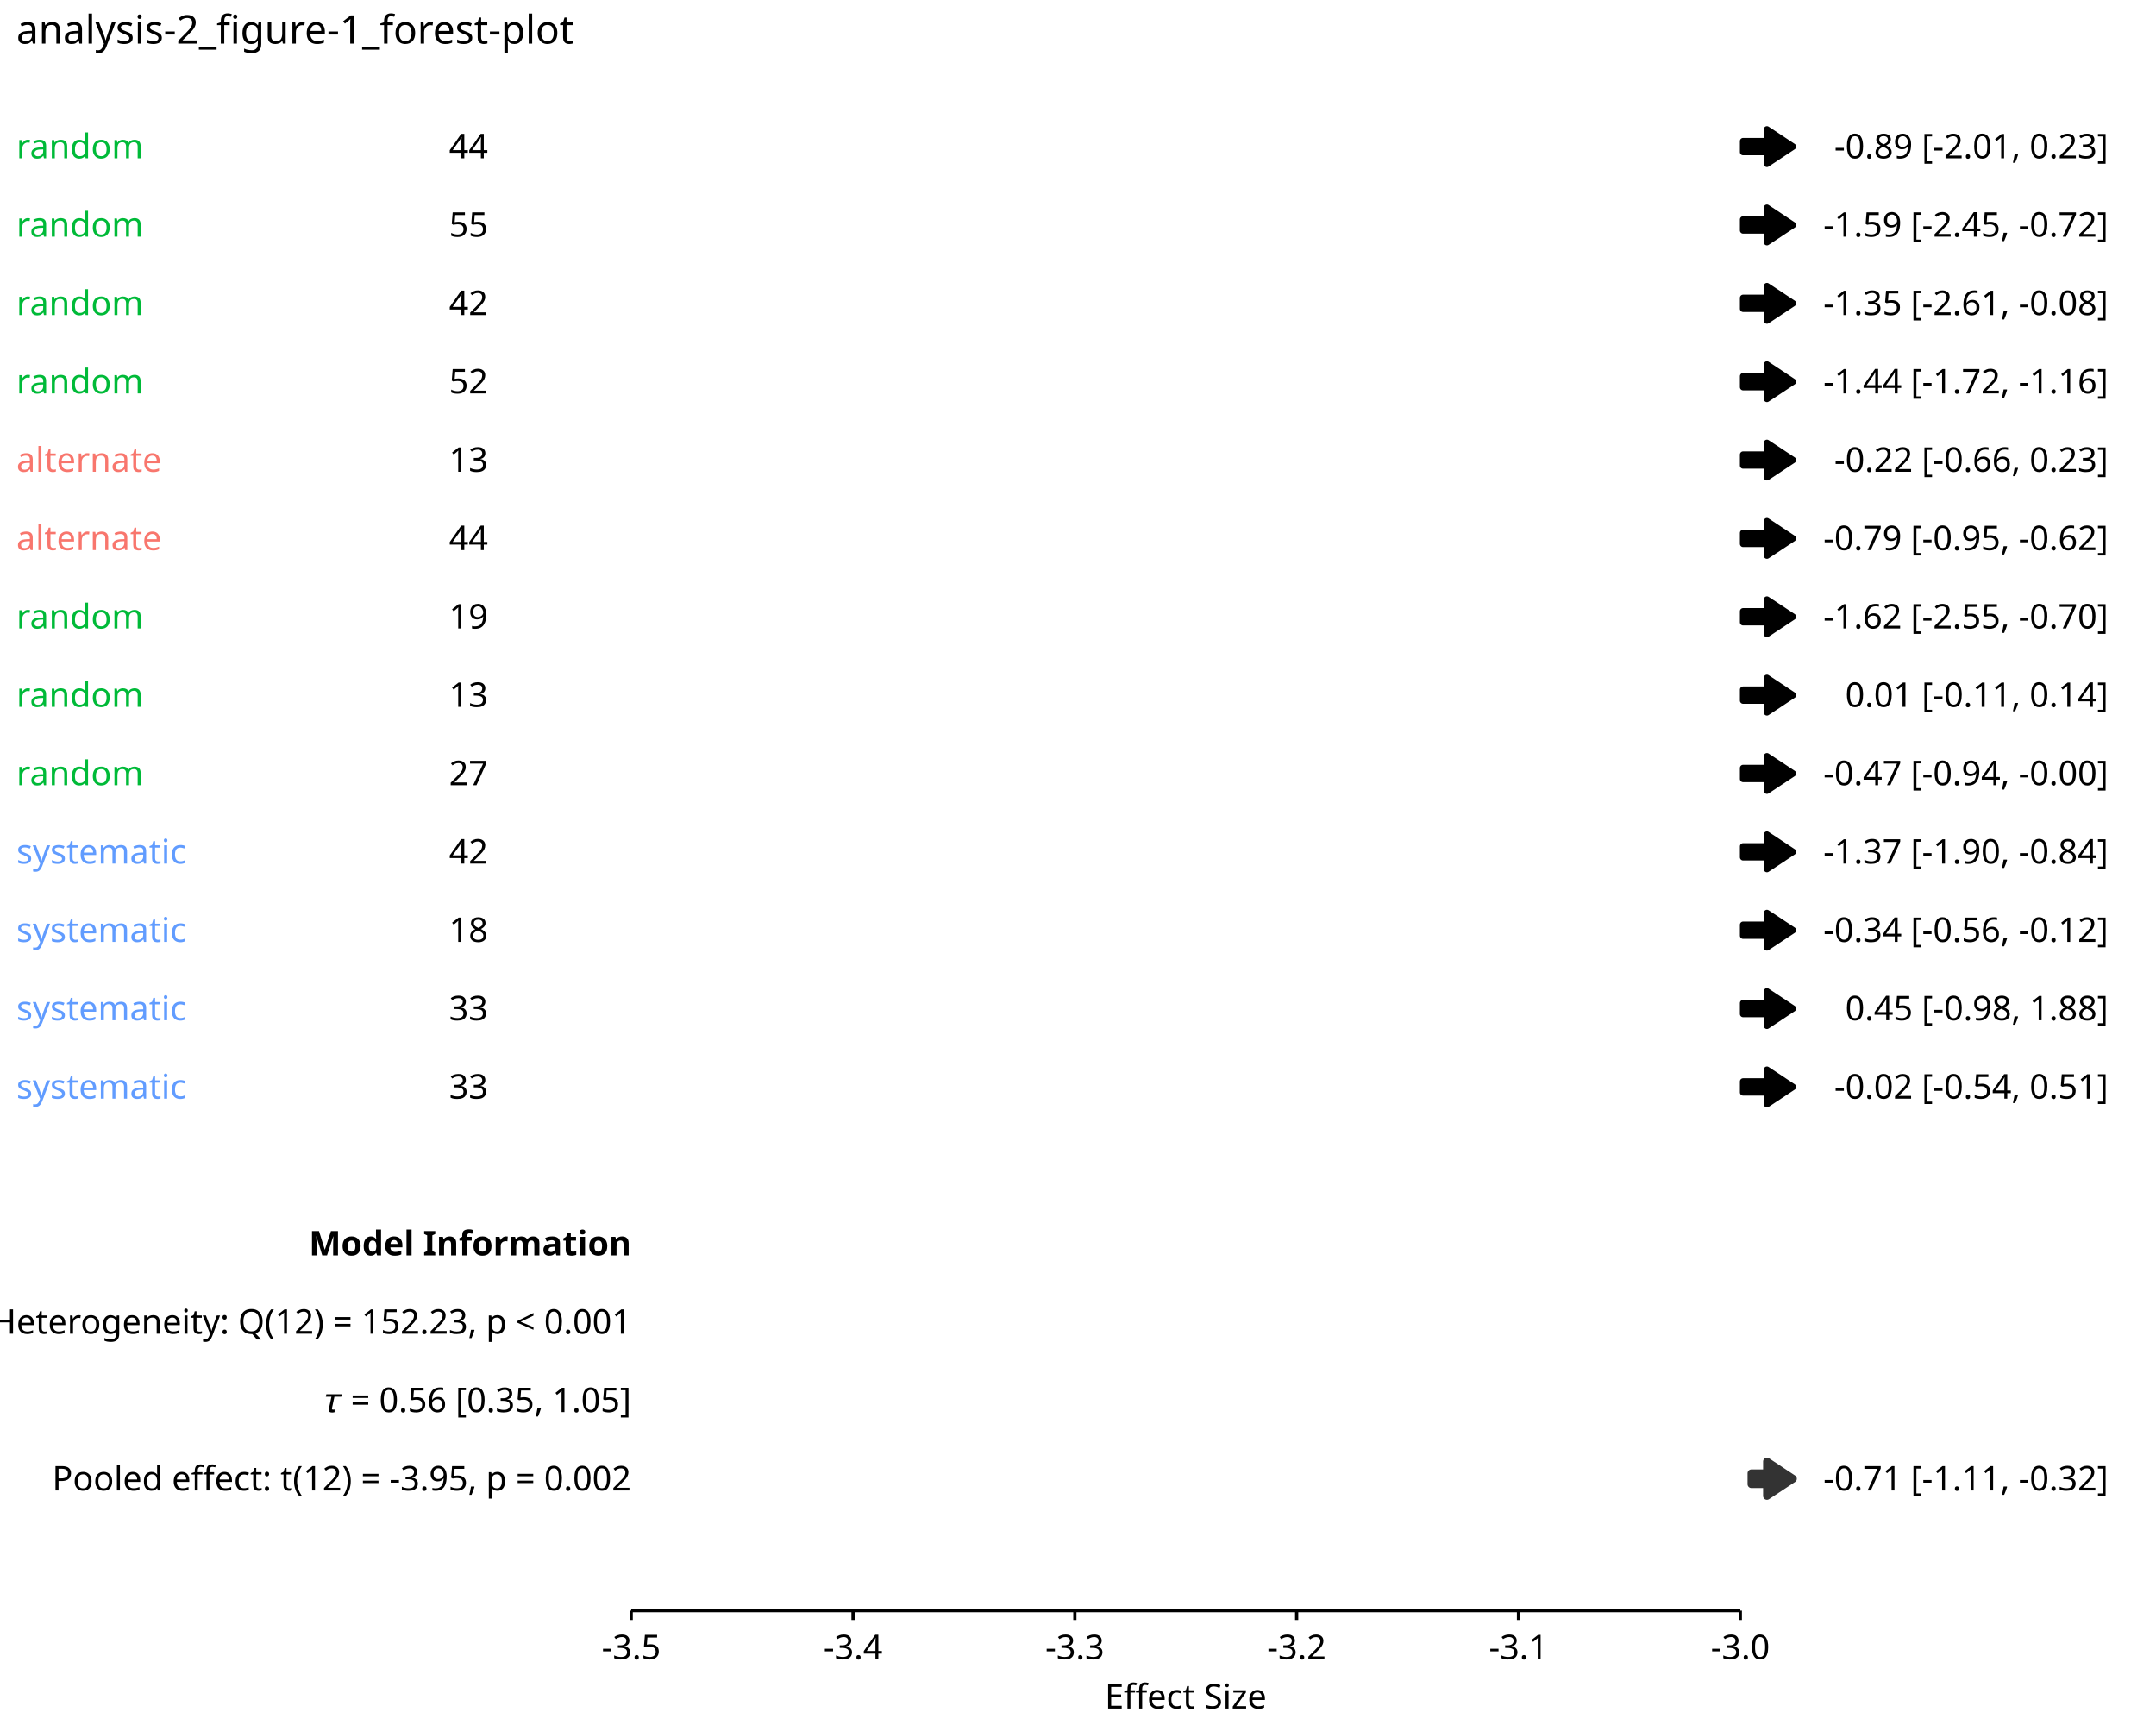
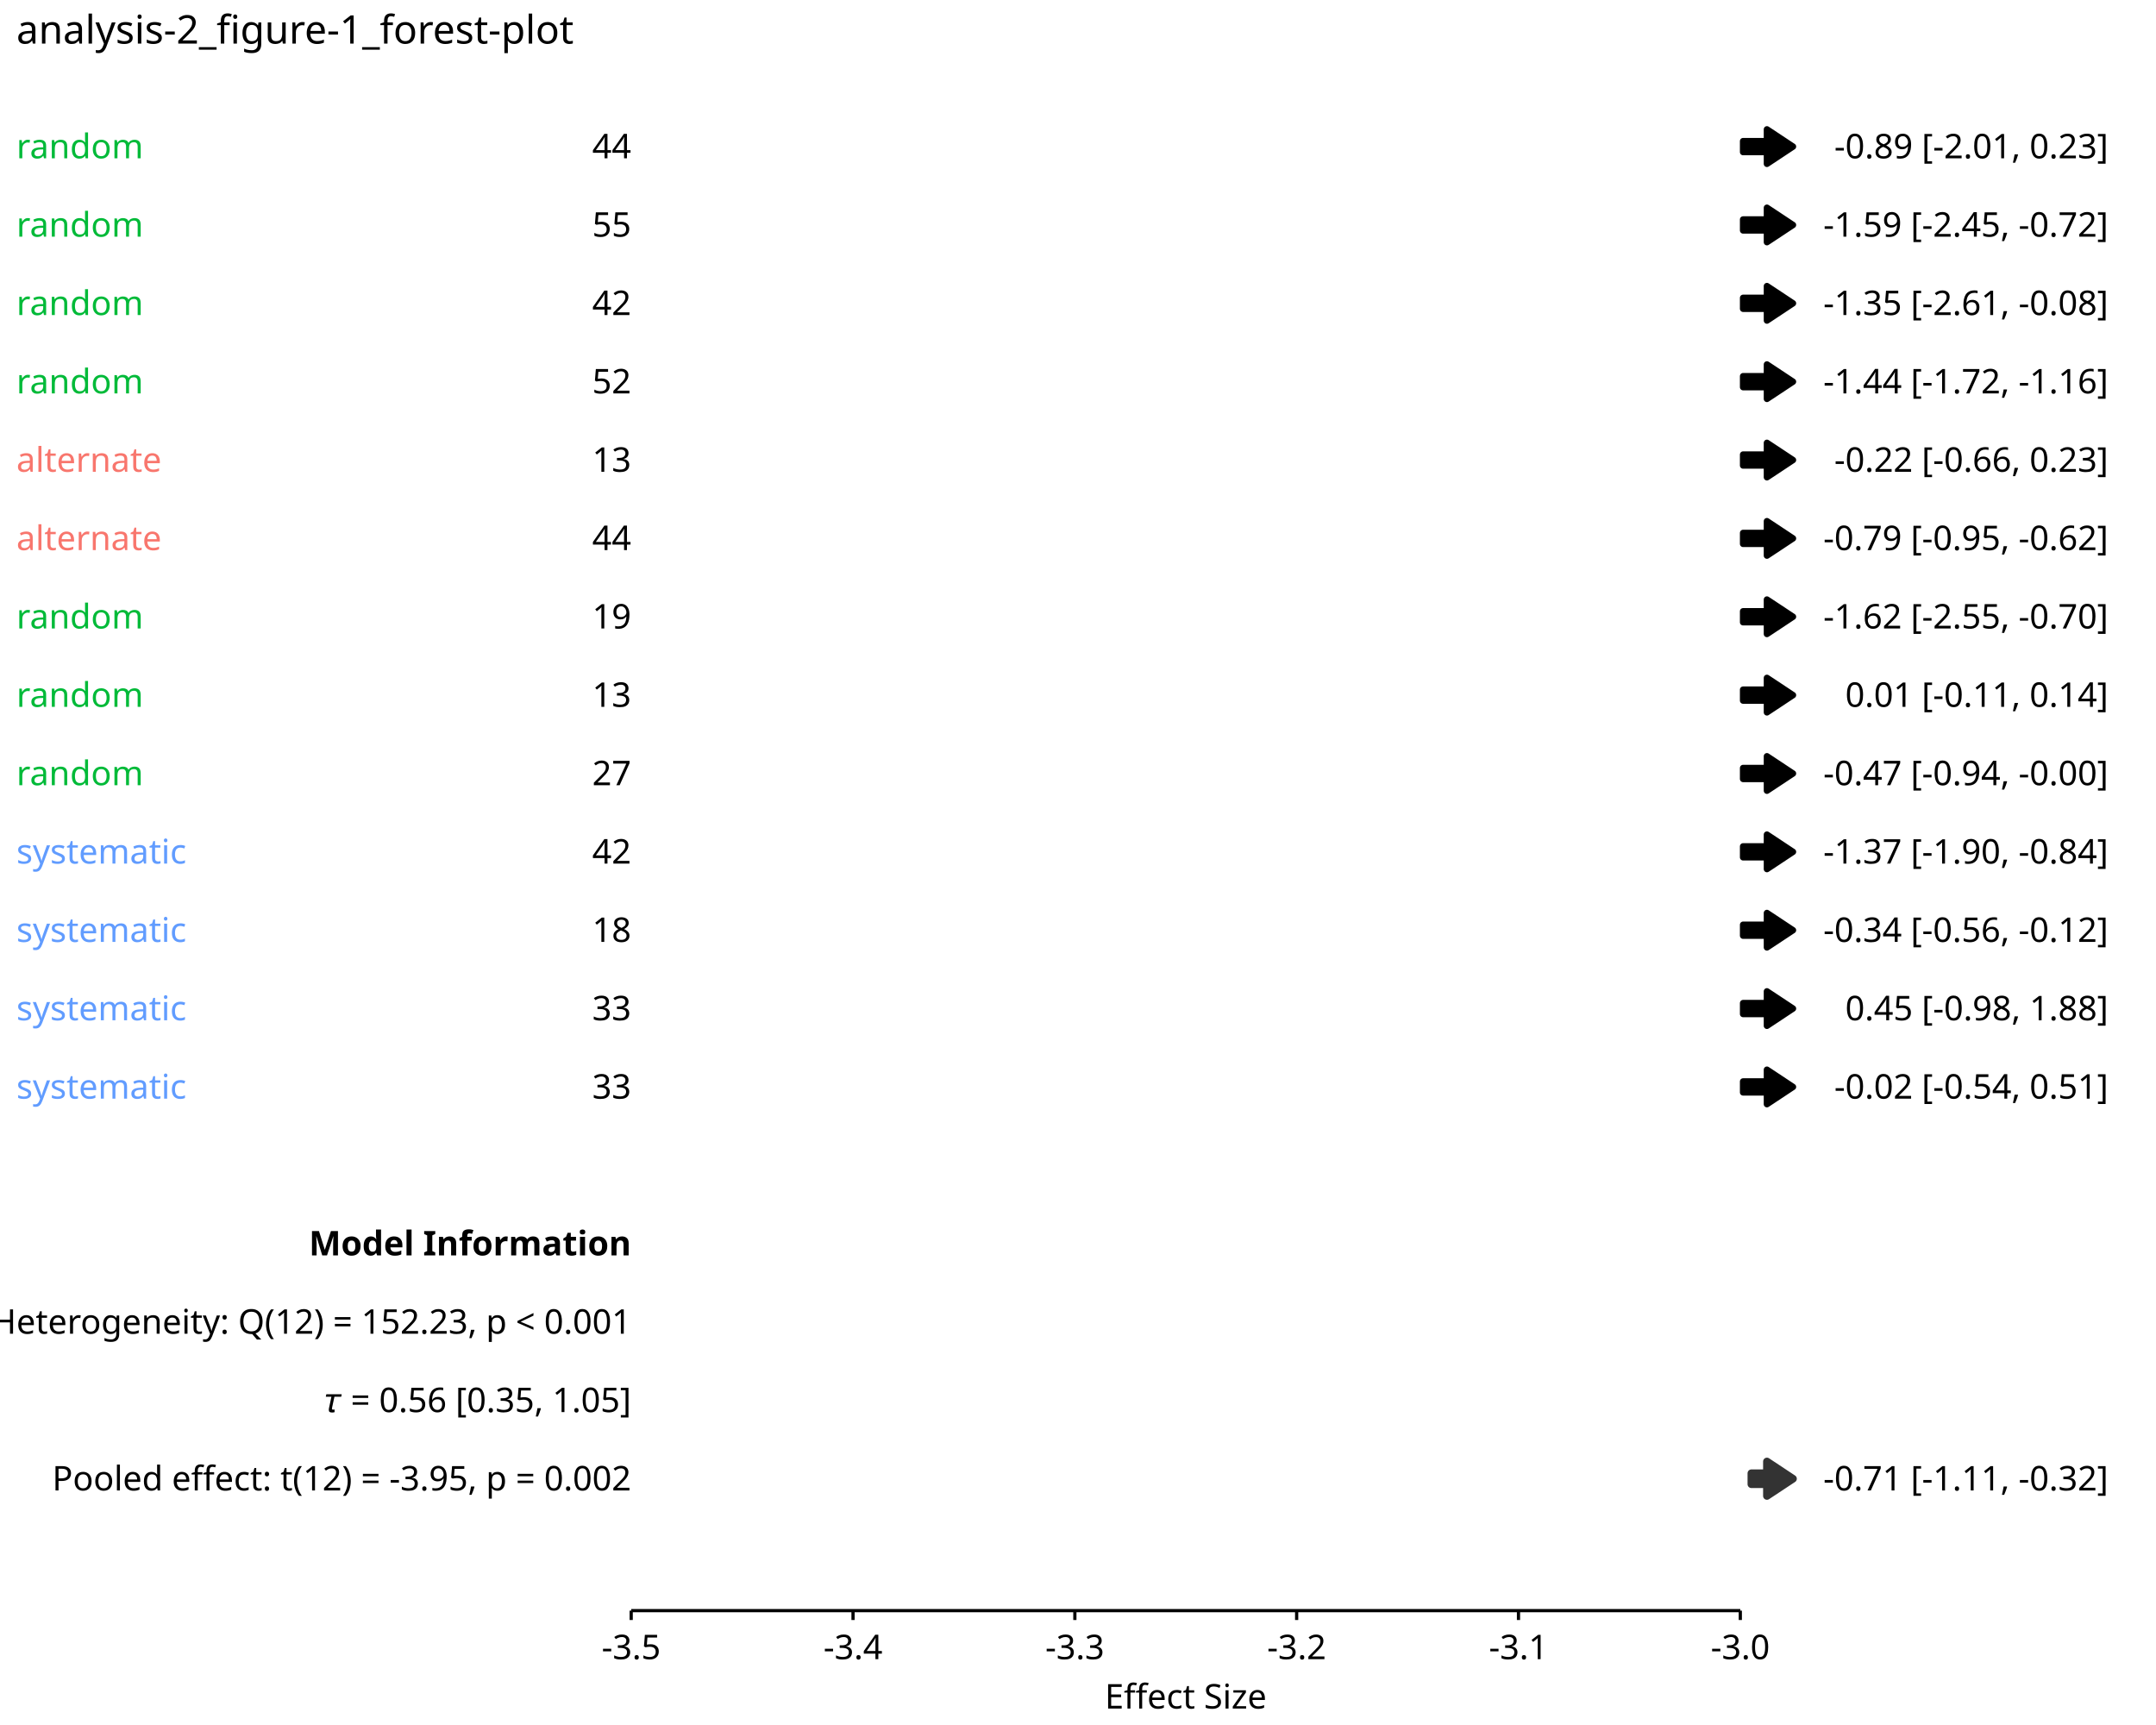
<svg xmlns="http://www.w3.org/2000/svg" class="svglite" data-engine-version="2.0" width="720.00pt" height="576.00pt" viewBox="0 0 720.00 576.00">
  <defs>
    <style type="text/css">
    .svglite line, .svglite polyline, .svglite polygon, .svglite path, .svglite rect, .svglite circle {
      fill: none;
      stroke: #000000;
      stroke-linecap: round;
      stroke-linejoin: round;
      stroke-miterlimit: 10.00;
    }
  </style>
  </defs>
  <rect width="100%" height="100%" style="stroke: none; fill: #FFFFFF;" />
  <defs>
    <clipPath id="cpMC4wMHw3MjAuMDB8MC4wMHw1NzYuMDA=">
      <rect x="0.00" y="0.00" width="720.00" height="576.00" />
    </clipPath>
  </defs>
  <g clip-path="url(#cpMC4wMHw3MjAuMDB8MC4wMHw1NzYuMDA=)">
    <polygon points="582.11,50.78 590.07,50.78 590.07,54.71 598.77,48.95 590.07,43.19 590.07,47.12 582.11,47.12 " style="stroke-width: 2.13; stroke-linecap: butt; fill: #000000;" />
    <polygon points="582.11,286.27 590.07,286.27 590.07,290.20 598.77,284.44 590.07,278.68 590.07,282.61 582.11,282.61 " style="stroke-width: 2.13; stroke-linecap: butt; fill: #000000;" />
    <polygon points="582.11,312.44 590.07,312.44 590.07,316.36 598.77,310.61 590.07,304.85 590.07,308.78 582.11,308.78 " style="stroke-width: 2.13; stroke-linecap: butt; fill: #000000;" />
    <polygon points="582.11,338.60 590.07,338.60 590.07,342.53 598.77,336.77 590.07,331.02 590.07,334.94 582.11,334.94 " style="stroke-width: 2.13; stroke-linecap: butt; fill: #000000;" />
    <polygon points="582.11,364.77 590.07,364.77 590.07,368.70 598.77,362.94 590.07,357.18 590.07,361.11 582.11,361.11 " style="stroke-width: 2.13; stroke-linecap: butt; fill: #000000;" />
    <polygon points="582.11,76.95 590.07,76.95 590.07,80.87 598.77,75.12 590.07,69.36 590.07,73.28 582.11,73.28 " style="stroke-width: 2.13; stroke-linecap: butt; fill: #000000;" />
    <polygon points="582.11,103.11 590.07,103.11 590.07,107.04 598.77,101.28 590.07,95.52 590.07,99.45 582.11,99.45 " style="stroke-width: 2.13; stroke-linecap: butt; fill: #000000;" />
    <polygon points="582.11,129.28 590.07,129.28 590.07,133.20 598.77,127.45 590.07,121.69 590.07,125.61 582.11,125.61 " style="stroke-width: 2.13; stroke-linecap: butt; fill: #000000;" />
    <polygon points="582.11,155.44 590.07,155.44 590.07,159.37 598.77,153.61 590.07,147.86 590.07,151.78 582.11,151.78 " style="stroke-width: 2.13; stroke-linecap: butt; fill: #000000;" />
    <polygon points="582.11,181.61 590.07,181.61 590.07,185.53 598.77,179.78 590.07,174.02 590.07,177.95 582.11,177.95 " style="stroke-width: 2.13; stroke-linecap: butt; fill: #000000;" />
    <polygon points="582.11,207.78 590.07,207.78 590.07,211.70 598.77,205.94 590.07,200.19 590.07,204.11 582.11,204.11 " style="stroke-width: 2.13; stroke-linecap: butt; fill: #000000;" />
    <polygon points="582.11,233.94 590.07,233.94 590.07,237.87 598.77,232.11 590.07,226.35 590.07,230.28 582.11,230.28 " style="stroke-width: 2.13; stroke-linecap: butt; fill: #000000;" />
    <polygon points="582.11,260.11 590.07,260.11 590.07,264.03 598.77,258.28 590.07,252.52 590.07,256.44 582.11,256.44 " style="stroke-width: 2.13; stroke-linecap: butt; fill: #000000;" />
    <polygon points="581.18,493.77 581.18,485.05 581.18,493.77 581.18,502.49 " style="stroke-width: 1.07; stroke: none; stroke-linecap: butt; fill: #333333;" />
    <polygon points="584.88,495.60 590.07,495.60 590.07,499.52 598.77,493.77 590.07,488.01 590.07,491.94 584.88,491.94 " style="stroke-width: 2.56; stroke: #333333; stroke-linecap: butt; fill: #333333;" />
    <text x="5.48" y="52.87" style="font-size: 11.38px; fill: #00BA38; font-family: sans;" textLength="38.60px" lengthAdjust="spacingAndGlyphs">random</text>
    <text x="5.48" y="79.03" style="font-size: 11.38px; fill: #00BA38; font-family: sans;" textLength="38.60px" lengthAdjust="spacingAndGlyphs">random</text>
    <text x="5.48" y="105.20" style="font-size: 11.38px; fill: #00BA38; font-family: sans;" textLength="38.60px" lengthAdjust="spacingAndGlyphs">random</text>
    <text x="5.48" y="131.36" style="font-size: 11.38px; fill: #00BA38; font-family: sans;" textLength="38.60px" lengthAdjust="spacingAndGlyphs">random</text>
    <text x="5.48" y="157.53" style="font-size: 11.38px; fill: #F8766D; font-family: sans;" textLength="44.29px" lengthAdjust="spacingAndGlyphs">alternate</text>
    <text x="5.48" y="183.69" style="font-size: 11.38px; fill: #F8766D; font-family: sans;" textLength="44.29px" lengthAdjust="spacingAndGlyphs">alternate</text>
    <text x="5.48" y="209.86" style="font-size: 11.38px; fill: #00BA38; font-family: sans;" textLength="38.60px" lengthAdjust="spacingAndGlyphs">random</text>
    <text x="5.48" y="236.03" style="font-size: 11.38px; fill: #00BA38; font-family: sans;" textLength="38.60px" lengthAdjust="spacingAndGlyphs">random</text>
    <text x="5.48" y="262.19" style="font-size: 11.38px; fill: #00BA38; font-family: sans;" textLength="38.60px" lengthAdjust="spacingAndGlyphs">random</text>
    <text x="5.48" y="288.36" style="font-size: 11.38px; fill: #619CFF; font-family: sans;" textLength="53.78px" lengthAdjust="spacingAndGlyphs">systematic</text>
    <text x="5.48" y="314.52" style="font-size: 11.38px; fill: #619CFF; font-family: sans;" textLength="53.78px" lengthAdjust="spacingAndGlyphs">systematic</text>
    <text x="5.48" y="340.69" style="font-size: 11.38px; fill: #619CFF; font-family: sans;" textLength="53.78px" lengthAdjust="spacingAndGlyphs">systematic</text>
    <text x="5.48" y="366.85" style="font-size: 11.38px; fill: #619CFF; font-family: sans;" textLength="53.78px" lengthAdjust="spacingAndGlyphs">systematic</text>
-     <text x="149.96" y="52.87" style="font-size: 11.38px; font-family: sans;" textLength="12.66px" lengthAdjust="spacingAndGlyphs">44</text>
-     <text x="149.96" y="79.03" style="font-size: 11.38px; font-family: sans;" textLength="12.66px" lengthAdjust="spacingAndGlyphs">55</text>
-     <text x="149.96" y="105.20" style="font-size: 11.38px; font-family: sans;" textLength="12.66px" lengthAdjust="spacingAndGlyphs">42</text>
-     <text x="149.96" y="131.36" style="font-size: 11.38px; font-family: sans;" textLength="12.66px" lengthAdjust="spacingAndGlyphs">52</text>
-     <text x="149.96" y="157.53" style="font-size: 11.38px; font-family: sans;" textLength="12.66px" lengthAdjust="spacingAndGlyphs">13</text>
-     <text x="149.96" y="183.69" style="font-size: 11.38px; font-family: sans;" textLength="12.66px" lengthAdjust="spacingAndGlyphs">44</text>
-     <text x="149.96" y="209.86" style="font-size: 11.38px; font-family: sans;" textLength="12.66px" lengthAdjust="spacingAndGlyphs">19</text>
-     <text x="149.96" y="236.03" style="font-size: 11.38px; font-family: sans;" textLength="12.66px" lengthAdjust="spacingAndGlyphs">13</text>
-     <text x="149.96" y="262.19" style="font-size: 11.38px; font-family: sans;" textLength="12.66px" lengthAdjust="spacingAndGlyphs">27</text>
-     <text x="149.96" y="288.36" style="font-size: 11.38px; font-family: sans;" textLength="12.66px" lengthAdjust="spacingAndGlyphs">42</text>
-     <text x="149.96" y="314.52" style="font-size: 11.38px; font-family: sans;" textLength="12.66px" lengthAdjust="spacingAndGlyphs">18</text>
-     <text x="149.96" y="340.69" style="font-size: 11.38px; font-family: sans;" textLength="12.66px" lengthAdjust="spacingAndGlyphs">33</text>
-     <text x="149.96" y="366.85" style="font-size: 11.38px; font-family: sans;" textLength="12.66px" lengthAdjust="spacingAndGlyphs">33</text>
+     <text x="210.79" y="52.87" text-anchor="end" style="font-size: 11.38px; font-family: sans;" textLength="12.66px" lengthAdjust="spacingAndGlyphs">44</text>
+     <text x="210.79" y="79.03" text-anchor="end" style="font-size: 11.38px; font-family: sans;" textLength="12.66px" lengthAdjust="spacingAndGlyphs">55</text>
+     <text x="210.79" y="105.20" text-anchor="end" style="font-size: 11.38px; font-family: sans;" textLength="12.66px" lengthAdjust="spacingAndGlyphs">42</text>
+     <text x="210.79" y="131.36" text-anchor="end" style="font-size: 11.38px; font-family: sans;" textLength="12.66px" lengthAdjust="spacingAndGlyphs">52</text>
+     <text x="210.79" y="157.53" text-anchor="end" style="font-size: 11.38px; font-family: sans;" textLength="12.66px" lengthAdjust="spacingAndGlyphs">13</text>
+     <text x="210.79" y="183.69" text-anchor="end" style="font-size: 11.38px; font-family: sans;" textLength="12.66px" lengthAdjust="spacingAndGlyphs">44</text>
+     <text x="210.79" y="209.86" text-anchor="end" style="font-size: 11.38px; font-family: sans;" textLength="12.66px" lengthAdjust="spacingAndGlyphs">19</text>
+     <text x="210.79" y="236.03" text-anchor="end" style="font-size: 11.38px; font-family: sans;" textLength="12.66px" lengthAdjust="spacingAndGlyphs">13</text>
+     <text x="210.79" y="262.19" text-anchor="end" style="font-size: 11.38px; font-family: sans;" textLength="12.66px" lengthAdjust="spacingAndGlyphs">27</text>
+     <text x="210.79" y="288.36" text-anchor="end" style="font-size: 11.38px; font-family: sans;" textLength="12.66px" lengthAdjust="spacingAndGlyphs">42</text>
+     <text x="210.79" y="314.52" text-anchor="end" style="font-size: 11.38px; font-family: sans;" textLength="12.66px" lengthAdjust="spacingAndGlyphs">18</text>
+     <text x="210.79" y="340.69" text-anchor="end" style="font-size: 11.38px; font-family: sans;" textLength="12.66px" lengthAdjust="spacingAndGlyphs">33</text>
+     <text x="210.79" y="366.85" text-anchor="end" style="font-size: 11.38px; font-family: sans;" textLength="12.66px" lengthAdjust="spacingAndGlyphs">33</text>
    <text x="210.79" y="419.19" text-anchor="end" style="font-size: 11.38px; font-weight: bold; font-family: sans;" textLength="91.10px" lengthAdjust="spacingAndGlyphs">Model Information</text>
    <text x="210.79" y="445.35" text-anchor="end" style="font-size: 11.38px; font-family: sans;" textLength="208.19px" lengthAdjust="spacingAndGlyphs">Heterogeneity: Q(12) = 152.23, p &lt; 0.001</text>
    <text x="210.79" y="471.52" text-anchor="end" style="font-size: 11.38px; font-family: sans;" textLength="106.94px" lengthAdjust="spacingAndGlyphs">𝜏  = 0.56 [0.35, 1.05]</text>
    <text x="210.79" y="497.68" text-anchor="end" style="font-size: 11.38px; font-family: sans;" textLength="189.19px" lengthAdjust="spacingAndGlyphs">Pooled effect: t(12) = -3.95, p = 0.002</text>
    <text x="704.08" y="52.87" text-anchor="end" style="font-size: 11.38px; font-family: sans;" textLength="93.01px" lengthAdjust="spacingAndGlyphs">-0.89 [-2.01,  0.23]</text>
    <text x="704.08" y="79.03" text-anchor="end" style="font-size: 11.38px; font-family: sans;" textLength="93.63px" lengthAdjust="spacingAndGlyphs">-1.59 [-2.45, -0.72]</text>
    <text x="704.08" y="105.20" text-anchor="end" style="font-size: 11.38px; font-family: sans;" textLength="93.63px" lengthAdjust="spacingAndGlyphs">-1.35 [-2.61, -0.08]</text>
    <text x="704.08" y="131.36" text-anchor="end" style="font-size: 11.38px; font-family: sans;" textLength="93.63px" lengthAdjust="spacingAndGlyphs">-1.44 [-1.72, -1.16]</text>
    <text x="704.08" y="157.53" text-anchor="end" style="font-size: 11.38px; font-family: sans;" textLength="93.01px" lengthAdjust="spacingAndGlyphs">-0.22 [-0.66,  0.23]</text>
    <text x="704.08" y="183.69" text-anchor="end" style="font-size: 11.38px; font-family: sans;" textLength="93.63px" lengthAdjust="spacingAndGlyphs">-0.79 [-0.95, -0.62]</text>
    <text x="704.08" y="209.86" text-anchor="end" style="font-size: 11.38px; font-family: sans;" textLength="93.63px" lengthAdjust="spacingAndGlyphs">-1.62 [-2.55, -0.70]</text>
    <text x="704.08" y="236.03" text-anchor="end" style="font-size: 11.38px; font-family: sans;" textLength="92.38px" lengthAdjust="spacingAndGlyphs"> 0.01 [-0.11,  0.14]</text>
    <text x="704.08" y="262.19" text-anchor="end" style="font-size: 11.38px; font-family: sans;" textLength="93.63px" lengthAdjust="spacingAndGlyphs">-0.47 [-0.94, -0.00]</text>
    <text x="704.08" y="288.36" text-anchor="end" style="font-size: 11.38px; font-family: sans;" textLength="93.63px" lengthAdjust="spacingAndGlyphs">-1.37 [-1.90, -0.84]</text>
    <text x="704.08" y="314.52" text-anchor="end" style="font-size: 11.38px; font-family: sans;" textLength="93.63px" lengthAdjust="spacingAndGlyphs">-0.34 [-0.56, -0.12]</text>
    <text x="704.08" y="340.69" text-anchor="end" style="font-size: 11.38px; font-family: sans;" textLength="92.38px" lengthAdjust="spacingAndGlyphs"> 0.45 [-0.98,  1.88]</text>
    <text x="704.08" y="366.85" text-anchor="end" style="font-size: 11.38px; font-family: sans;" textLength="93.01px" lengthAdjust="spacingAndGlyphs">-0.02 [-0.54,  0.51]</text>
    <text x="704.08" y="497.68" text-anchor="end" style="font-size: 11.38px; font-family: sans;" textLength="93.63px" lengthAdjust="spacingAndGlyphs">-0.71 [-1.11, -0.32]</text>
    <line x1="210.79" y1="537.81" x2="581.18" y2="537.81" style="stroke-width: 1.07; stroke-linecap: butt;" />
    <line x1="210.79" y1="537.81" x2="210.79" y2="540.95" style="stroke-width: 1.07; stroke-linecap: butt;" />
    <line x1="284.87" y1="537.81" x2="284.87" y2="540.95" style="stroke-width: 1.07; stroke-linecap: butt;" />
    <line x1="358.95" y1="537.81" x2="358.95" y2="540.95" style="stroke-width: 1.07; stroke-linecap: butt;" />
    <line x1="433.02" y1="537.81" x2="433.02" y2="540.95" style="stroke-width: 1.07; stroke-linecap: butt;" />
    <line x1="507.10" y1="537.81" x2="507.10" y2="540.95" style="stroke-width: 1.07; stroke-linecap: butt;" />
    <line x1="581.18" y1="537.81" x2="581.18" y2="540.95" style="stroke-width: 1.07; stroke-linecap: butt;" />
    <text x="210.79" y="554.02" text-anchor="middle" style="font-size: 11.38px; font-family: sans;" textLength="19.61px" lengthAdjust="spacingAndGlyphs">-3.5</text>
    <text x="284.87" y="554.02" text-anchor="middle" style="font-size: 11.38px; font-family: sans;" textLength="19.61px" lengthAdjust="spacingAndGlyphs">-3.4</text>
    <text x="358.95" y="554.02" text-anchor="middle" style="font-size: 11.38px; font-family: sans;" textLength="19.61px" lengthAdjust="spacingAndGlyphs">-3.3</text>
    <text x="433.02" y="554.02" text-anchor="middle" style="font-size: 11.38px; font-family: sans;" textLength="19.61px" lengthAdjust="spacingAndGlyphs">-3.2</text>
    <text x="507.10" y="554.02" text-anchor="middle" style="font-size: 11.38px; font-family: sans;" textLength="19.61px" lengthAdjust="spacingAndGlyphs">-3.1</text>
    <text x="581.18" y="554.02" text-anchor="middle" style="font-size: 11.38px; font-family: sans;" textLength="19.61px" lengthAdjust="spacingAndGlyphs">-3.0</text>
    <text x="395.98" y="570.50" text-anchor="middle" style="font-size: 11.38px; font-family: sans;" textLength="54.41px" lengthAdjust="spacingAndGlyphs">Effect Size</text>
    <text x="5.48" y="14.56" style="font-size: 13.20px; font-family: sans;" textLength="177.57px" lengthAdjust="spacingAndGlyphs">analysis-2_figure-1_forest-plot</text>
  </g>
</svg>
